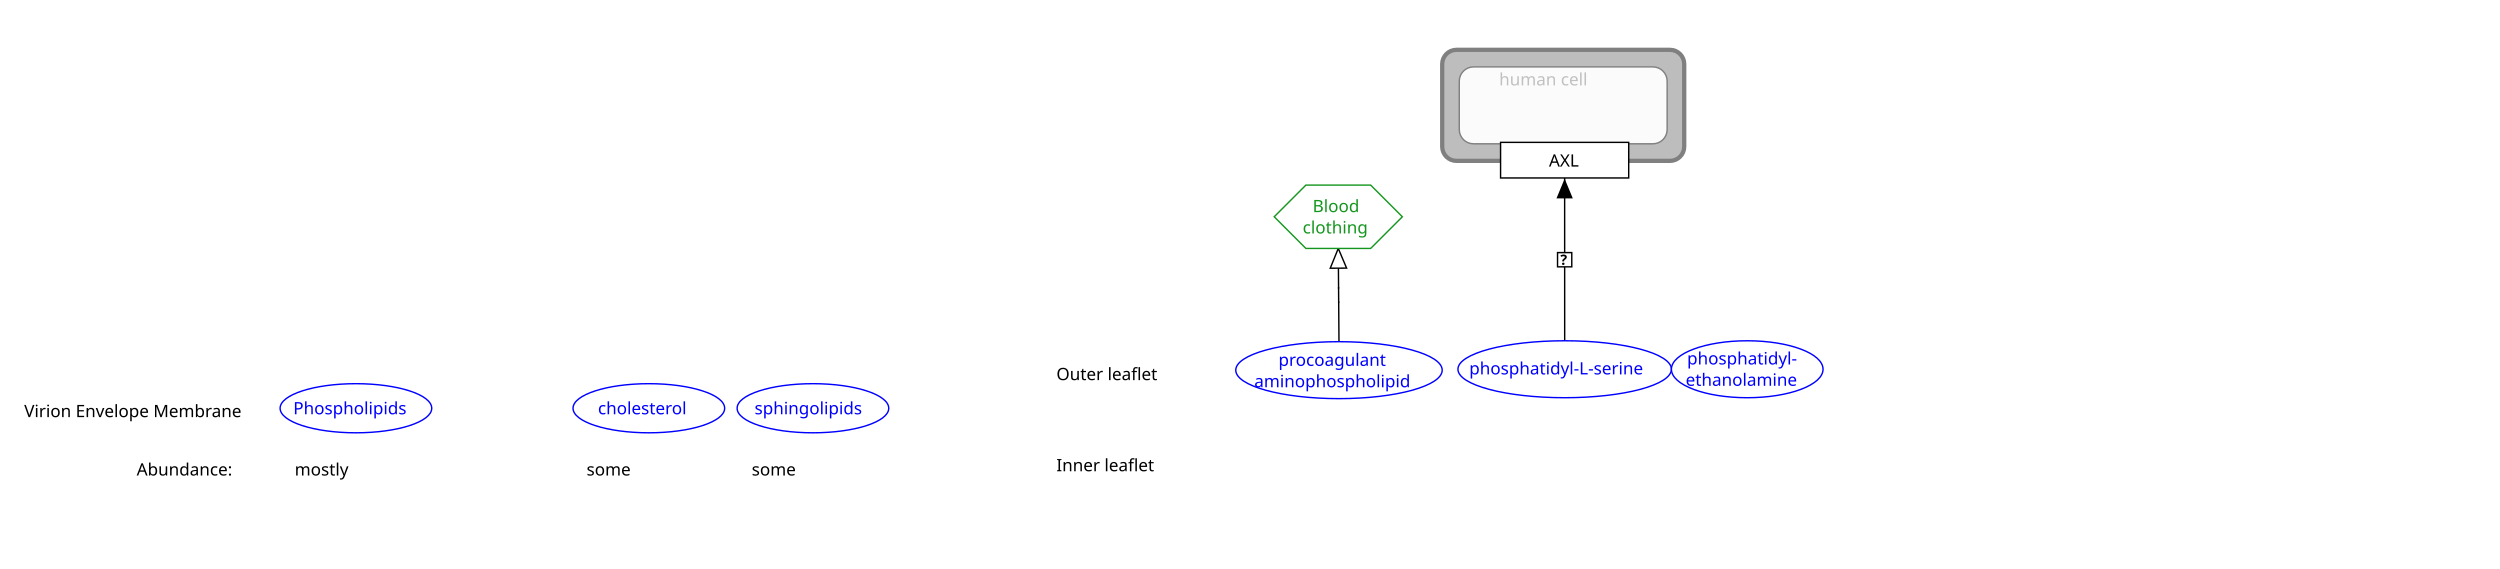
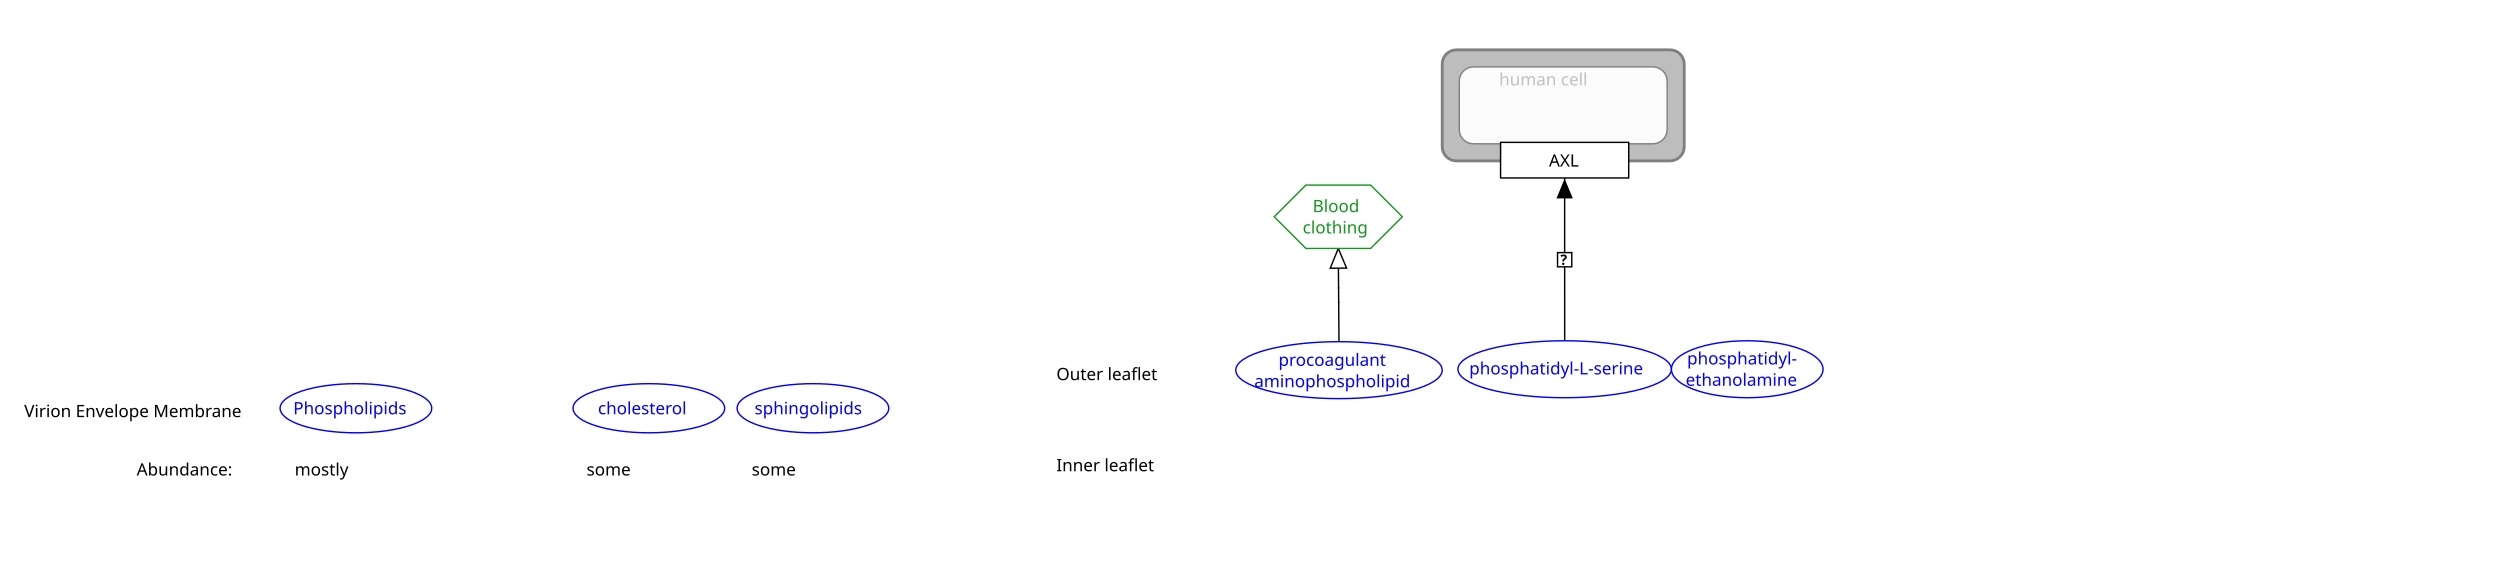
<svg xmlns="http://www.w3.org/2000/svg" fill-opacity="1" color-rendering="auto" color-interpolation="auto" text-rendering="auto" stroke="black" stroke-linecap="square" stroke-miterlimit="10" shape-rendering="auto" stroke-opacity="1" fill="black" stroke-dasharray="none" font-weight="normal" stroke-width="1" viewBox="0 0 1756 399" font-family="'Dialog'" font-style="normal" stroke-linejoin="miter" font-size="12px" stroke-dashoffset="0" image-rendering="auto">
  <defs id="genericDefs" />
  <g />
  <defs id="genericDefs" />
  <g>
    <g fill="white" text-rendering="geometricPrecision" color-interpolation="linearRGB" color-rendering="optimizeQuality" stroke="white" image-rendering="optimizeQuality">
      <rect x="-1" width="1758" height="401" y="-1" stroke="none" />
-       <path fill="none" d="M940.5 240 L940.288 212.25" stroke="black" />
-       <path fill="none" d="M940.212 202.25 L940 174.5" stroke="black" />
-       <path d="M940 174.5 L945.846 188.314 L934.366 188.402 Z" stroke="none" />
-       <path fill="none" d="M940 174.5 L945.846 188.314 L934.366 188.402 Z" stroke="black" />
-       <line y2="212.25" fill="none" x1="940.212" x2="940.288" stroke="black" y1="202.25" />
      <path fill="none" d="M1099.03 239.357 L1099.016 187.428" stroke="black" />
      <path fill="none" d="M1099.014 177.428 L1099 125.5" stroke="black" />
      <path fill="black" d="M1104.744 139.357 L1099 125.5 L1093.263 139.36 Z" stroke="none" />
      <rect x="1094.015" width="10" height="10" y="177.428" transform="translate(1099.015,182.4283) rotate(-90.0152) translate(-1099.015,-182.4283)" stroke="none" />
      <rect x="1094.015" y="177.428" transform="translate(1099.015,182.4283) rotate(-90.0152) translate(-1099.015,-182.4283)" fill="none" width="10" height="10" stroke="black" />
    </g>
    <g font-size="10px" text-rendering="geometricPrecision" image-rendering="optimizeQuality" color-rendering="optimizeQuality" font-family="sans-serif" color-interpolation="linearRGB" font-weight="bold">
      <text x="1096" xml:space="preserve" y="186" stroke="none">?</text>
+       <path fill="none" d="M940.5 240 L940.288 212.25" />
+       <path fill="none" d="M940.212 202.25 L940 174.5" />
+     </g>
+     <g fill="white" text-rendering="geometricPrecision" color-interpolation="linearRGB" color-rendering="optimizeQuality" stroke="white" image-rendering="optimizeQuality">
+       <path d="M940 174.5 L945.846 188.314 L934.366 188.402 Z" stroke="none" />
+       <path fill="none" d="M940 174.5 L945.846 188.314 L934.366 188.402 Z" stroke="black" />
+       <line y2="212.25" fill="none" x1="940.212" x2="940.288" stroke="black" y1="202.25" />
    </g>
    <g fill-opacity="0.031" fill="rgb(128,128,128)" text-rendering="geometricPrecision" color-rendering="optimizeQuality" image-rendering="optimizeQuality" stroke="rgb(128,128,128)" color-interpolation="linearRGB" stroke-opacity="0.031">
      <rect x="1013" y="35" width="170" rx="10" ry="10" height="78" stroke="none" />
    </g>
-     <g fill="gray" text-rendering="geometricPrecision" color-rendering="optimizeQuality" image-rendering="optimizeQuality" stroke="gray" color-interpolation="linearRGB" stroke-width="3">
+     <g fill="gray" text-rendering="geometricPrecision" color-rendering="optimizeQuality" image-rendering="optimizeQuality" stroke="gray" color-interpolation="linearRGB" stroke-width="2">
      <rect x="1013" y="35" fill="none" width="170" rx="10" ry="10" height="78" />
      <rect x="1025" y="47" fill="none" width="146" rx="10" ry="10" height="54" stroke-width="1" />
    </g>
    <g fill-opacity="0.498" fill="rgb(128,128,128)" text-rendering="geometricPrecision" color-rendering="optimizeQuality" image-rendering="optimizeQuality" stroke="rgb(128,128,128)" color-interpolation="linearRGB" stroke-opacity="0.498">
      <path d="M1161 47 C1166.523 47 1171 51.477 1171 57 L1171 91 C1171 96.523 1166.523 101 1161 101 L1035 101 C1029.477 101 1025 96.523 1025 91 L1025 57 C1025 51.477 1029.477 47 1035 47 ZM1023 35 C1017.477 35 1013 39.477 1013 45 L1013 103 C1013 108.523 1017.477 113 1023 113 L1173 113 C1178.523 113 1183 108.523 1183 103 L1183 45 C1183 39.477 1178.523 35 1173 35 Z" stroke="none" />
    </g>
    <g fill="silver" text-rendering="geometricPrecision" color-rendering="optimizeQuality" image-rendering="optimizeQuality" font-family="sans-serif" stroke="silver" color-interpolation="linearRGB">
      <text x="1053" xml:space="preserve" y="60" stroke="none">human cell</text>
-       <ellipse rx="53.25" fill="white" ry="17.25" cx="455.75" cy="286.75" stroke="none" />
-       <ellipse rx="53.25" fill="none" ry="17.25" cx="455.75" cy="286.75" stroke="blue" />
-       <text fill="blue" x="420" xml:space="preserve" y="291" stroke="none">cholesterol</text>
-       <ellipse rx="74.971" fill="white" ry="20" cx="1099.03" cy="259.357" stroke="none" />
-       <ellipse rx="74.971" fill="none" ry="20" cx="1099.03" cy="259.357" stroke="blue" />
-       <text fill="blue" x="1032" xml:space="preserve" y="263" stroke="none">phosphatidyl-L-serine</text>
+       <path fill="white" d="M895 152.25 L917.25 130 L962.75 130 L985 152.25 L962.75 174.5 L917.25 174.5 Z" fill-rule="evenodd" stroke="none" />
+       <path fill="none" d="M895 152.25 L917.25 130 L962.75 130 L985 152.25 L962.75 174.5 L917.25 174.5 Z" fill-rule="evenodd" stroke="rgb(20,150,30)" />
+       <text fill="rgb(20,150,30)" x="922" xml:space="preserve" y="149" stroke="none">Blood</text>
+       <text fill="rgb(20,150,30)" x="915" xml:space="preserve" y="164" stroke="none">clothing</text>
+       <ellipse rx="53.25" fill="white" ry="17.25" cx="250" cy="286.75" stroke="none" />
+       <ellipse rx="53.25" fill="none" ry="17.25" cx="250" cy="286.75" stroke="blue" />
+       <text fill="blue" x="206" xml:space="preserve" y="291" stroke="none">Phospholipids</text>
      <ellipse rx="72.5" fill="white" ry="20" cx="940.5" cy="260" stroke="none" />
      <ellipse rx="72.5" fill="none" ry="20" cx="940.5" cy="260" stroke="blue" />
      <text fill="blue" x="898" xml:space="preserve" y="257" stroke="none">procoagulant</text>
      <text fill="blue" x="881" xml:space="preserve" y="272" stroke="none">aminophospholipid</text>
-       <ellipse rx="53.25" fill="white" ry="17.25" cx="250" cy="286.75" stroke="none" />
-       <ellipse rx="53.25" fill="none" ry="17.25" cx="250" cy="286.75" stroke="blue" />
-       <text fill="blue" x="206" xml:space="preserve" y="291" stroke="none">Phospholipids</text>
      <rect fill="white" x="1054" width="90" height="25" y="100" stroke="none" />
      <rect fill="none" x="1054" width="90" height="25" y="100" stroke="black" />
      <text fill="black" x="1088" xml:space="preserve" y="117" stroke="none">AXL</text>
-       <path fill="white" d="M895 152.25 L917.25 130 L962.75 130 L985 152.25 L962.75 174.5 L917.25 174.5 Z" fill-rule="evenodd" stroke="none" />
-       <path fill="none" d="M895 152.25 L917.25 130 L962.75 130 L985 152.25 L962.75 174.5 L917.25 174.5 Z" fill-rule="evenodd" stroke="rgb(20,150,30)" />
-       <text fill="rgb(20,150,30)" x="922" xml:space="preserve" y="149" stroke="none">Blood</text>
-       <text fill="rgb(20,150,30)" x="915" xml:space="preserve" y="164" stroke="none">clothing</text>
+       <ellipse rx="74.971" fill="white" ry="20" cx="1099.03" cy="259.357" stroke="none" />
+       <ellipse rx="74.971" fill="none" ry="20" cx="1099.03" cy="259.357" stroke="blue" />
+       <text fill="blue" x="1032" xml:space="preserve" y="263" stroke="none">phosphatidyl-L-serine</text>
+       <ellipse rx="53.25" fill="white" ry="17.25" cx="455.75" cy="286.75" stroke="none" />
+       <ellipse rx="53.25" fill="none" ry="17.25" cx="455.75" cy="286.75" stroke="blue" />
+       <text fill="blue" x="420" xml:space="preserve" y="291" stroke="none">cholesterol</text>
      <ellipse rx="53.25" fill="white" ry="17.25" cx="571" cy="286.75" stroke="none" />
      <ellipse rx="53.25" fill="none" ry="17.25" cx="571" cy="286.75" stroke="blue" />
      <text fill="blue" x="530" xml:space="preserve" y="291" stroke="none">sphingolipids</text>
      <ellipse rx="53.25" fill="white" ry="20" cx="1227.251" cy="259.357" stroke="none" />
      <ellipse rx="53.25" fill="none" ry="20" cx="1227.251" cy="259.357" stroke="blue" />
      <text fill="blue" x="1185" xml:space="preserve" y="256" stroke="none">phosphatidyl-</text>
      <text fill="blue" x="1184" xml:space="preserve" y="271" stroke="none">ethanolamine</text>
+       <text fill="black" x="207" xml:space="preserve" y="334" font-family="'Dialog'" stroke="none">mostly</text>
+       <text fill="black" x="742" xml:space="preserve" y="267" font-family="'Dialog'" stroke="none">Outer leaflet</text>
      <text fill="black" x="742" xml:space="preserve" y="331" font-family="'Dialog'" stroke="none">Inner leaflet</text>
-       <text fill="black" x="207" xml:space="preserve" y="334" font-family="'Dialog'" stroke="none">mostly</text>
+       <text fill="black" x="96" xml:space="preserve" y="334" font-family="'Dialog'" stroke="none">Abundance:</text>
      <text fill="black" x="412" xml:space="preserve" y="334" font-family="'Dialog'" stroke="none">some</text>
+       <text fill="black" x="528" xml:space="preserve" y="334" font-family="'Dialog'" stroke="none">some</text>
      <text fill="black" x="17" xml:space="preserve" y="293" font-family="'Dialog'" stroke="none">Virion Envelope Membrane</text>
-       <text fill="black" x="742" xml:space="preserve" y="267" font-family="'Dialog'" stroke="none">Outer leaflet</text>
-       <text fill="black" x="528" xml:space="preserve" y="334" font-family="'Dialog'" stroke="none">some</text>
-       <text fill="black" x="96" xml:space="preserve" y="334" font-family="'Dialog'" stroke="none">Abundance:</text>
    </g>
  </g>
</svg>
